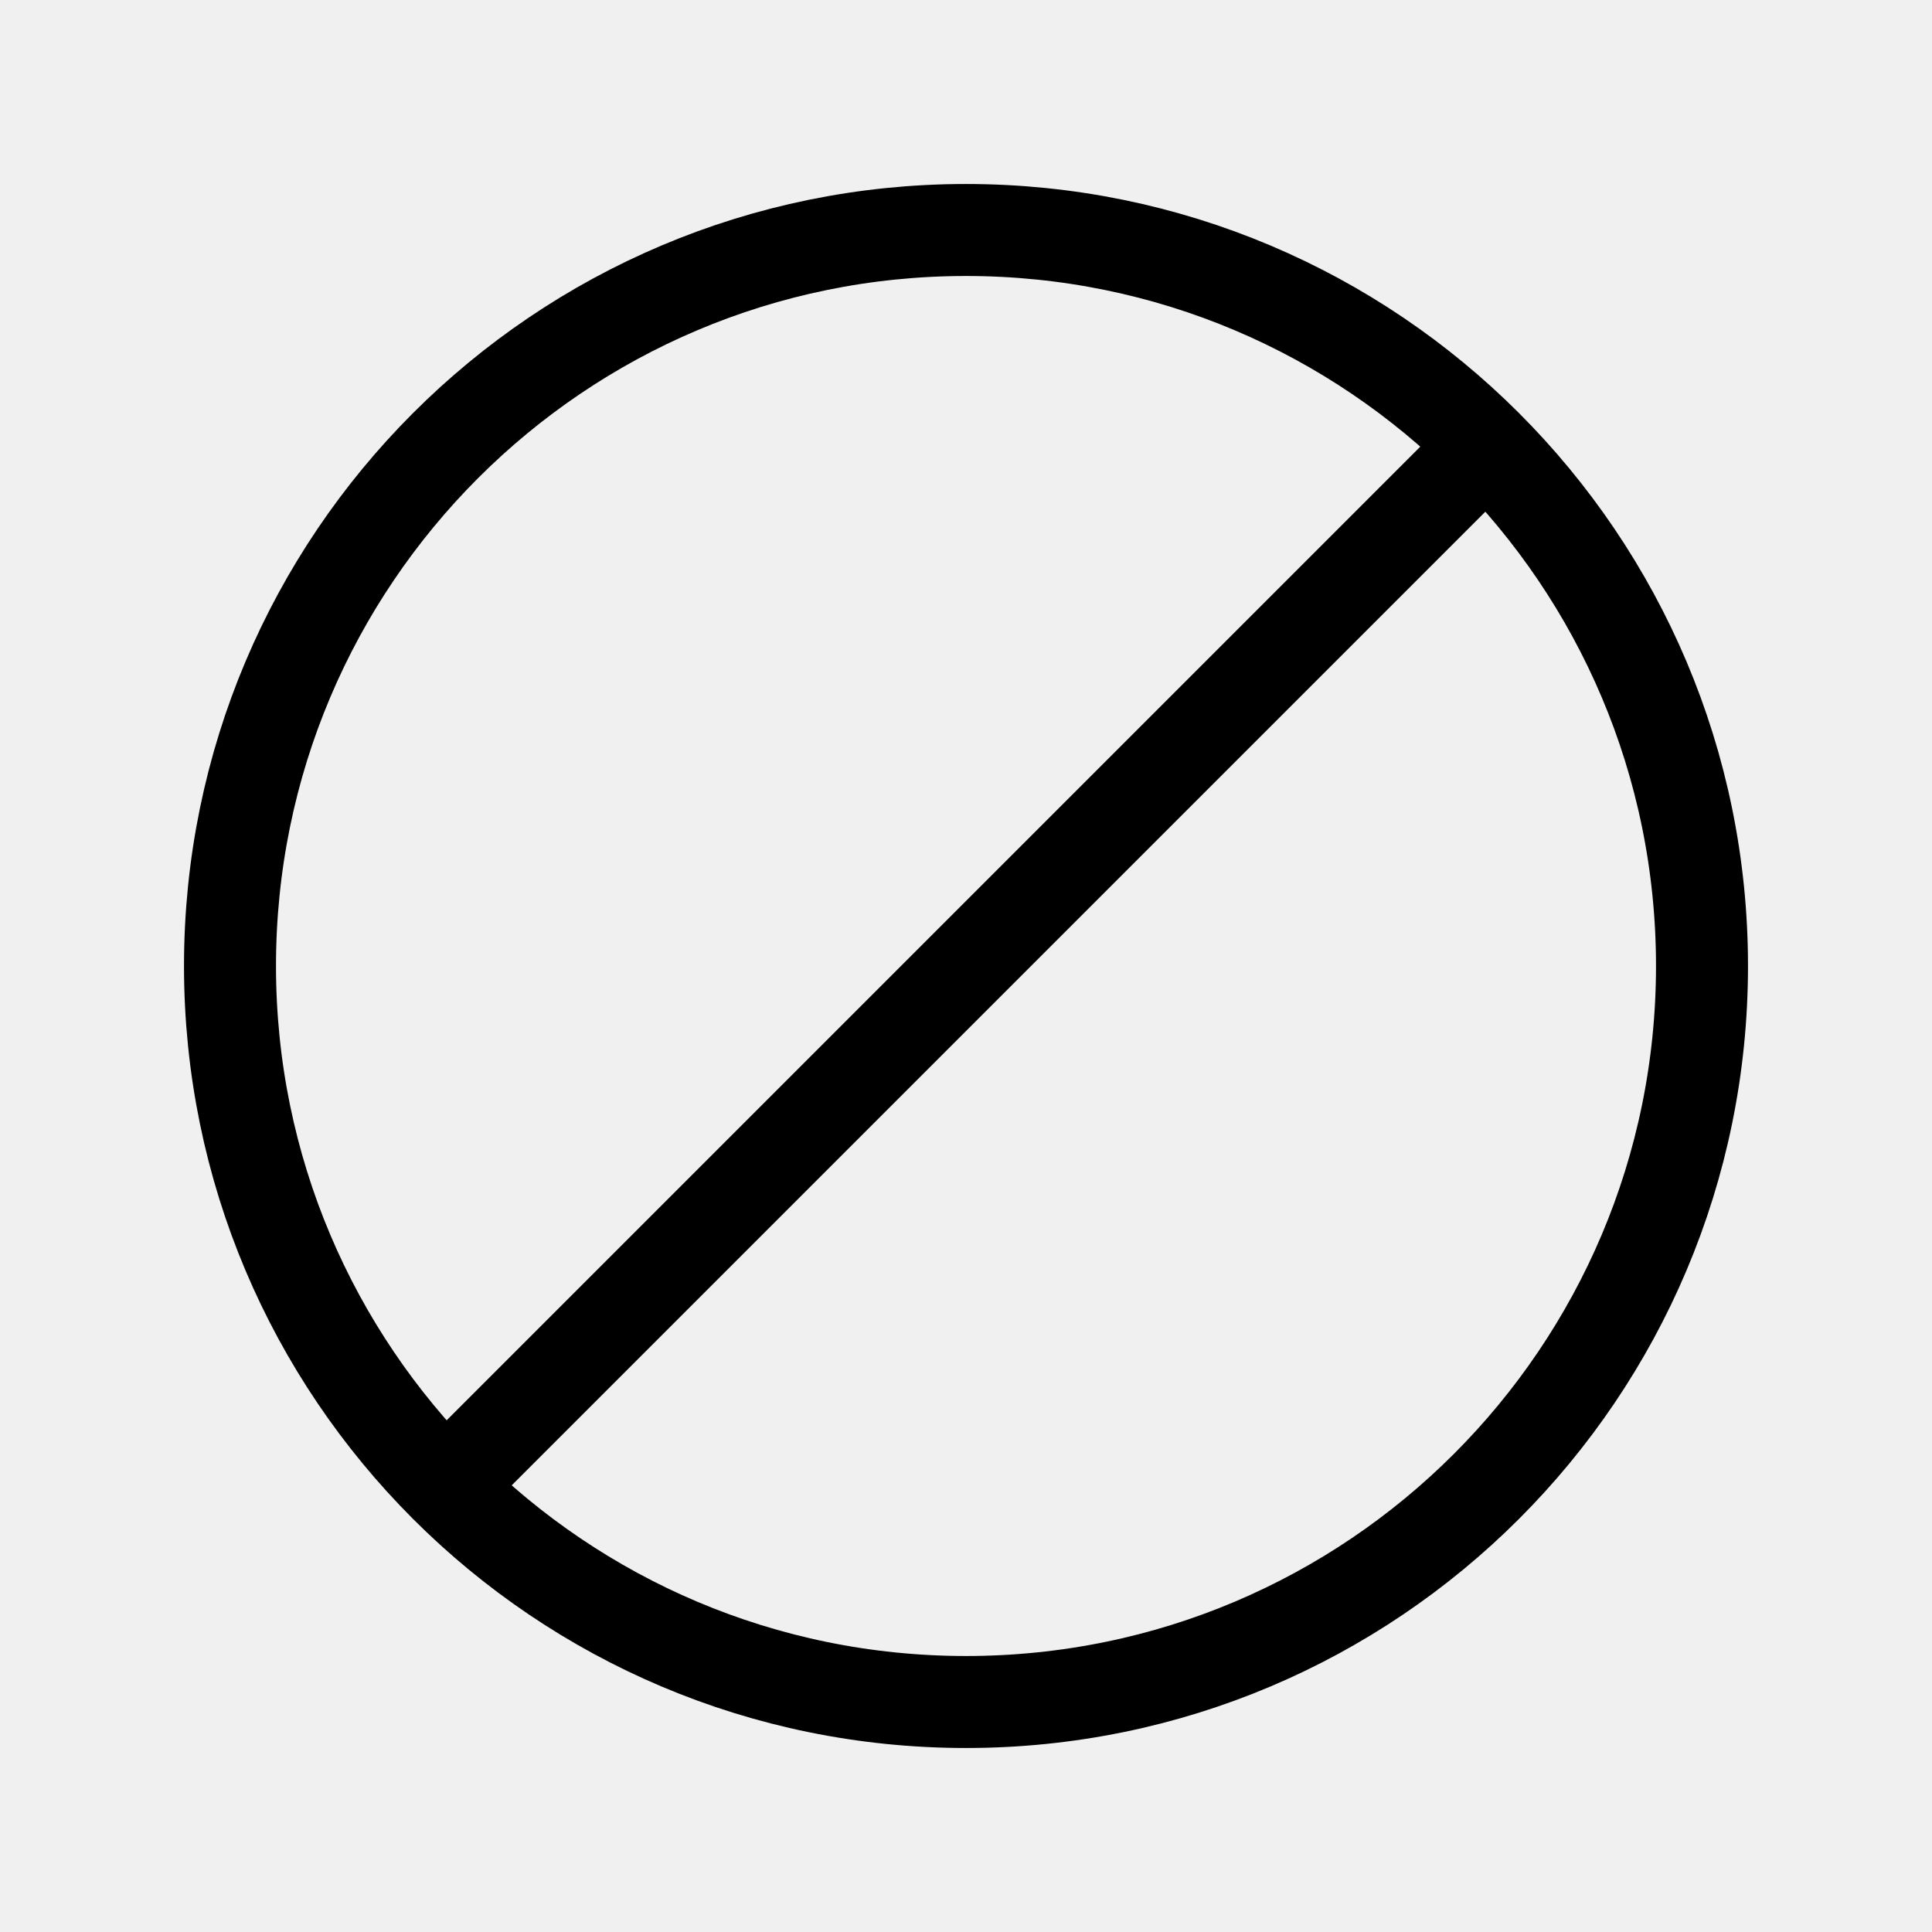
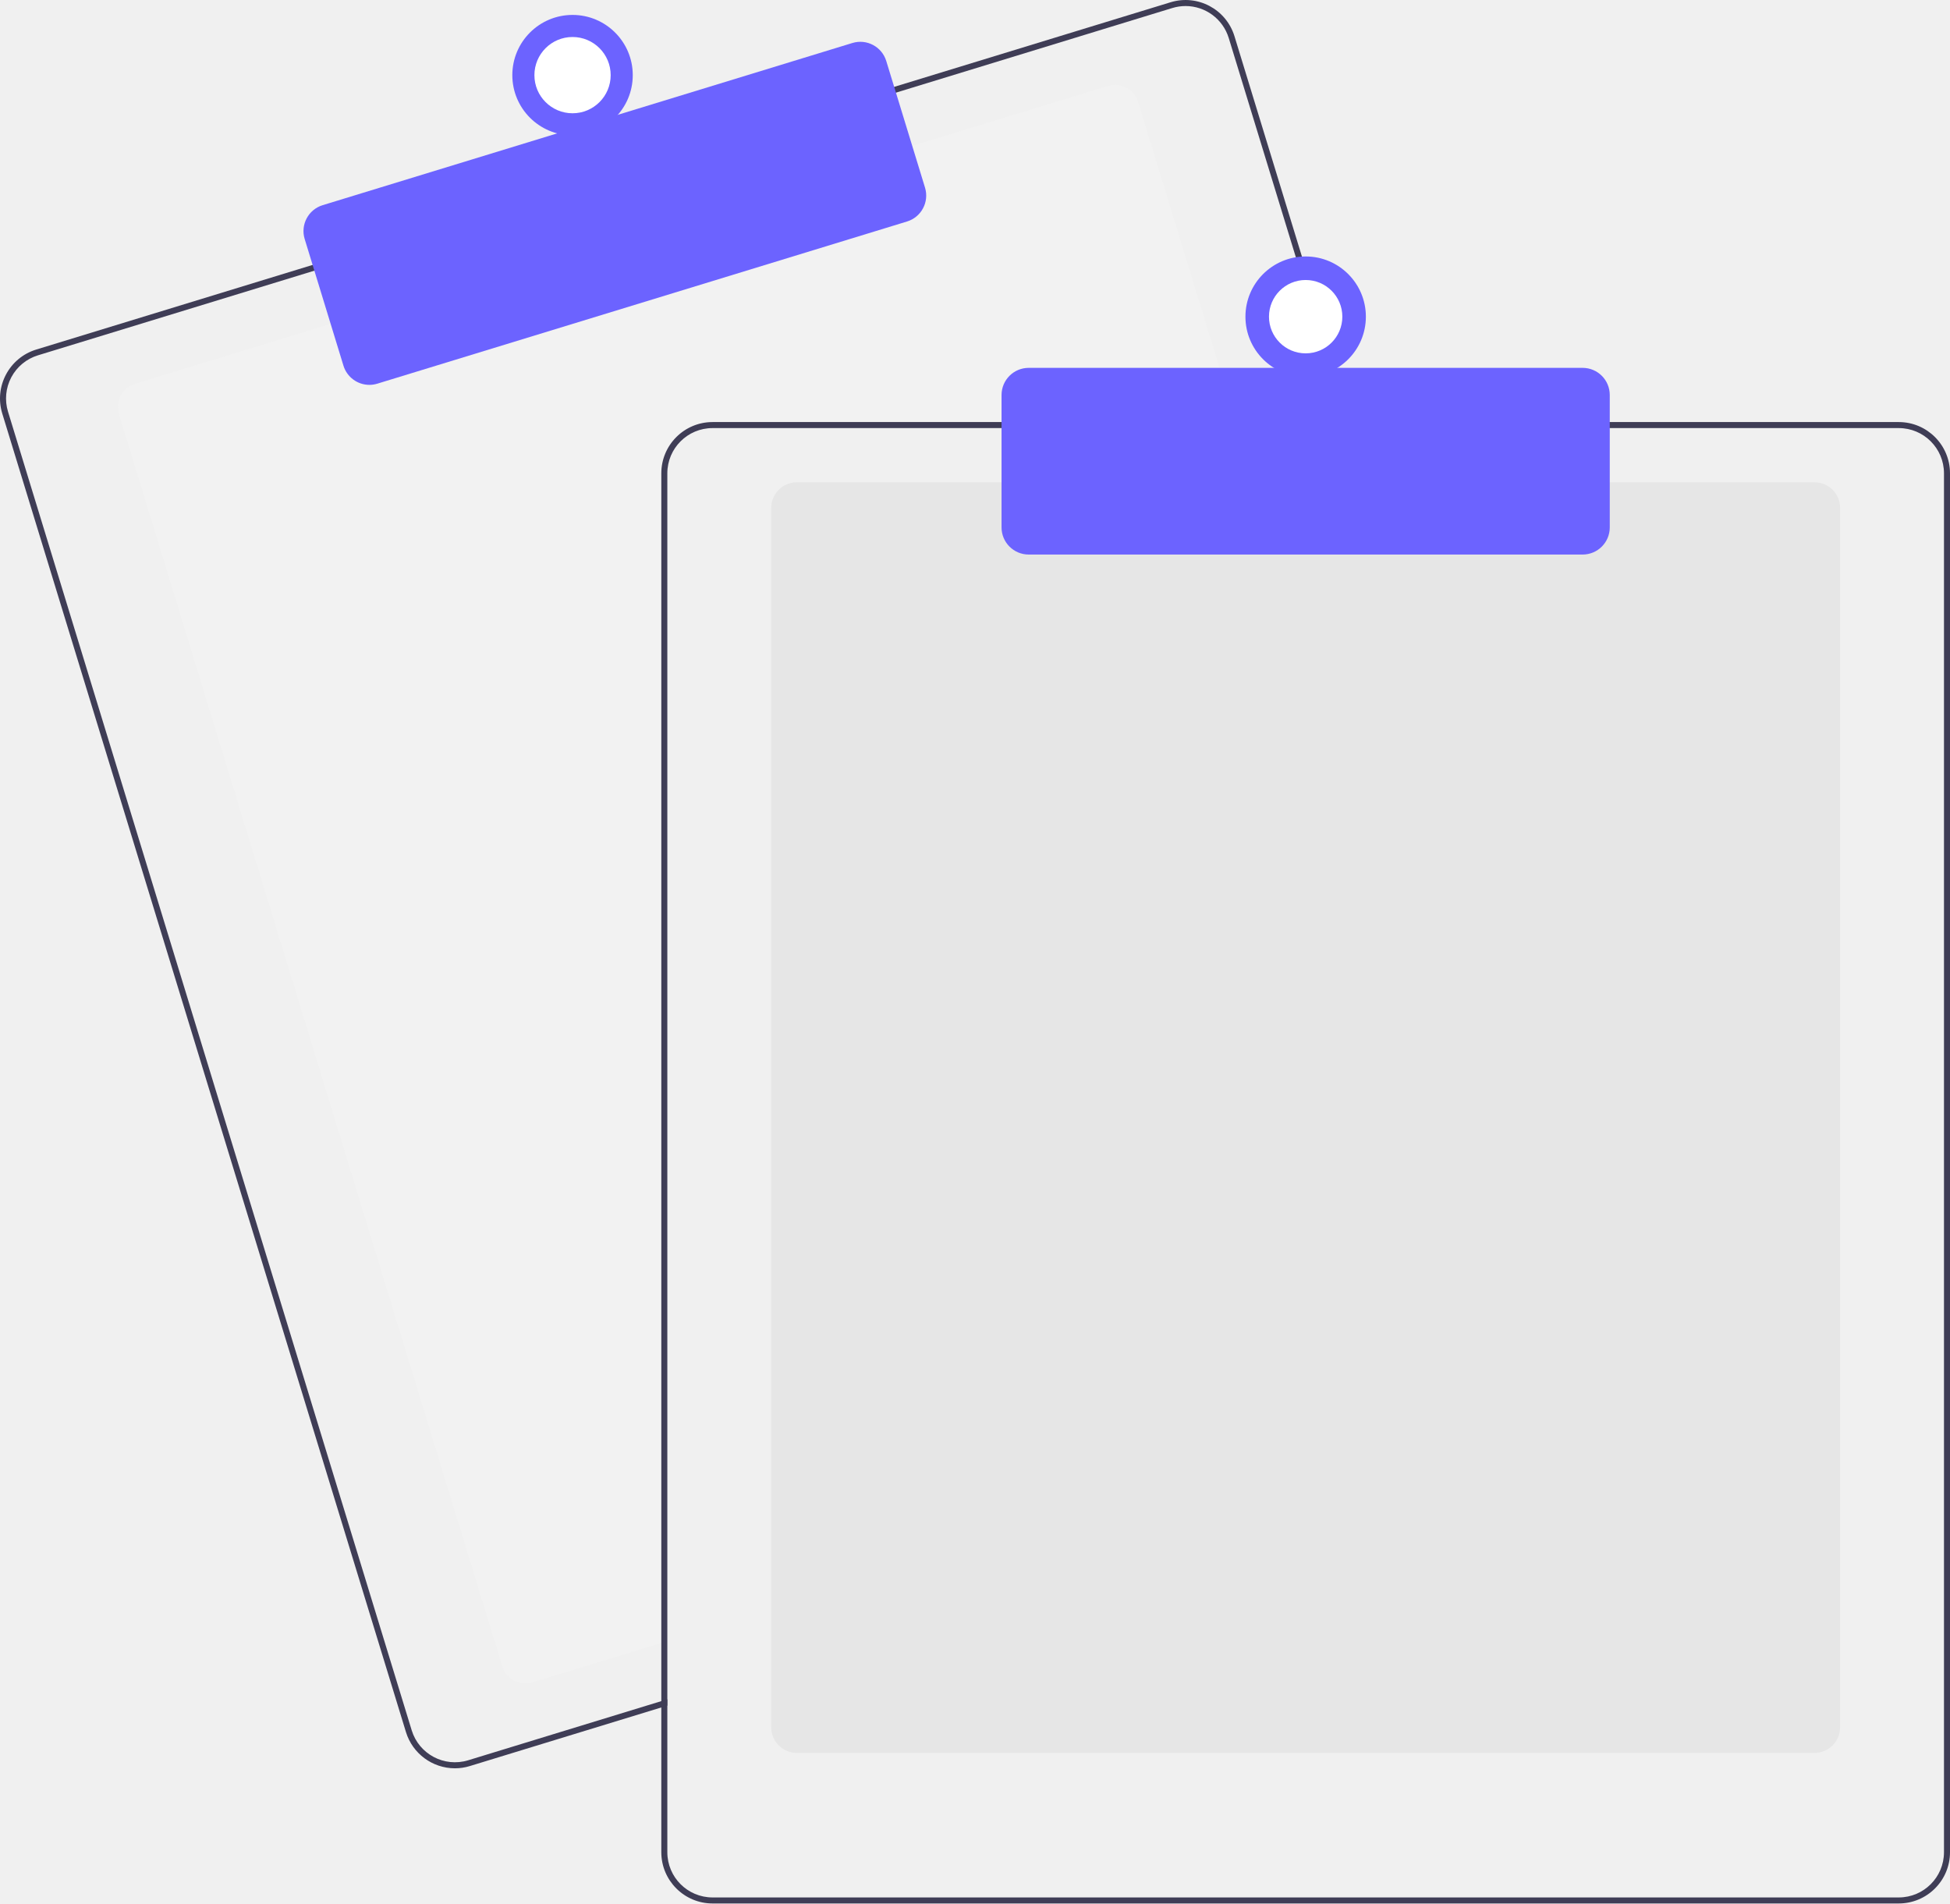
- <svg xmlns="http://www.w3.org/2000/svg" width="800px" height="800px" viewBox="0 0 21 21">
-   <g fill="none" fill-rule="evenodd" stroke="#000000" stroke-linecap="round" stroke-linejoin="round" transform="translate(2 2)">
-     <circle cx="8.5" cy="8.5" r="8" />
-     <path d="m3 3 11 11" transform="matrix(-1 0 0 1 17 0)" />
-   </g>
+ <svg xmlns="http://www.w3.org/2000/svg" data-name="Layer 1" width="647.636" height="632.174" viewBox="0 0 647.636 632.174">
+   <path d="M687.328,276.087H512.818a15.018,15.018,0,0,0-15,15v387.85l-2,.61-42.81,13.11a8.007,8.007,0,0,1-9.99-5.31L315.678,271.397a8.003,8.003,0,0,1,5.31-9.99l65.97-20.2,191.25-58.54,65.97-20.2a7.989,7.989,0,0,1,9.99,5.3l32.55,106.32Z" transform="translate(-276.1819 -133.9131)" fill="#f2f2f2" />
+   <path d="M725.408,274.087l-39.23-128.14a16.994,16.994,0,0,0-21.23-11.28l-92.75,28.39L380.958,221.607l-92.75,28.4a17.015,17.015,0,0,0-11.28,21.23l134.08,437.93a17.027,17.027,0,0,0,16.26,12.03,16.789,16.789,0,0,0,4.97-.75l63.58-19.46,2-.62v-2.09l-2,.61-64.17,19.65a15.015,15.015,0,0,1-18.73-9.95l-134.07-437.94a14.979,14.979,0,0,1,9.95-18.73l92.75-28.4,191.24-58.54,92.75-28.4a15.156,15.156,0,0,1,4.41-.66,15.015,15.015,0,0,1,14.32,10.61l39.05,127.56.62,2h2.08Z" transform="translate(-276.1819 -133.9131)" fill="#3f3d56" />
+   <path d="M398.863,261.734a9.016,9.016,0,0,1-8.611-6.367l-12.88-42.072a8.999,8.999,0,0,1,5.971-11.24l175.939-53.864a9.009,9.009,0,0,1,11.241,5.971l12.88,42.072a9.01,9.01,0,0,1-5.971,11.241L401.492,261.339A8.976,8.976,0,0,1,398.863,261.734Z" transform="translate(-276.1819 -133.9131)" fill="#6c63ff" />
+   <circle cx="190.154" cy="24.955" r="20" fill="#6c63ff" />
+   <circle cx="190.154" cy="24.955" r="12.665" fill="#fff" />
+   <path d="M878.818,716.087h-338a8.51,8.51,0,0,1-8.5-8.5v-405a8.51,8.51,0,0,1,8.5-8.5h338a8.51,8.51,0,0,1,8.5,8.5v405A8.51,8.51,0,0,1,878.818,716.087Z" transform="translate(-276.1819 -133.9131)" fill="#e6e6e6" />
+   <path d="M723.318,274.087h-210.5a17.024,17.024,0,0,0-17,17v407.8l2-.61v-407.19a15.018,15.018,0,0,1,15-15H723.938Zm183.5,0h-394a17.024,17.024,0,0,0-17,17v458a17.024,17.024,0,0,0,17,17h394a17.024,17.024,0,0,0,17-17v-458A17.024,17.024,0,0,0,906.818,274.087Zm15,475a15.018,15.018,0,0,1-15,15h-394a15.018,15.018,0,0,1-15-15v-458a15.018,15.018,0,0,1,15-15h394a15.018,15.018,0,0,1,15,15Z" transform="translate(-276.1819 -133.9131)" fill="#3f3d56" />
+   <path d="M801.818,318.087h-184a9.01,9.01,0,0,1-9-9v-44a9.01,9.01,0,0,1,9-9h184a9.01,9.01,0,0,1,9,9v44A9.01,9.01,0,0,1,801.818,318.087Z" transform="translate(-276.1819 -133.9131)" fill="#6c63ff" />
+   <circle cx="433.636" cy="105.174" r="20" fill="#6c63ff" />
+   <circle cx="433.636" cy="105.174" r="12.182" fill="#fff" />
</svg>
